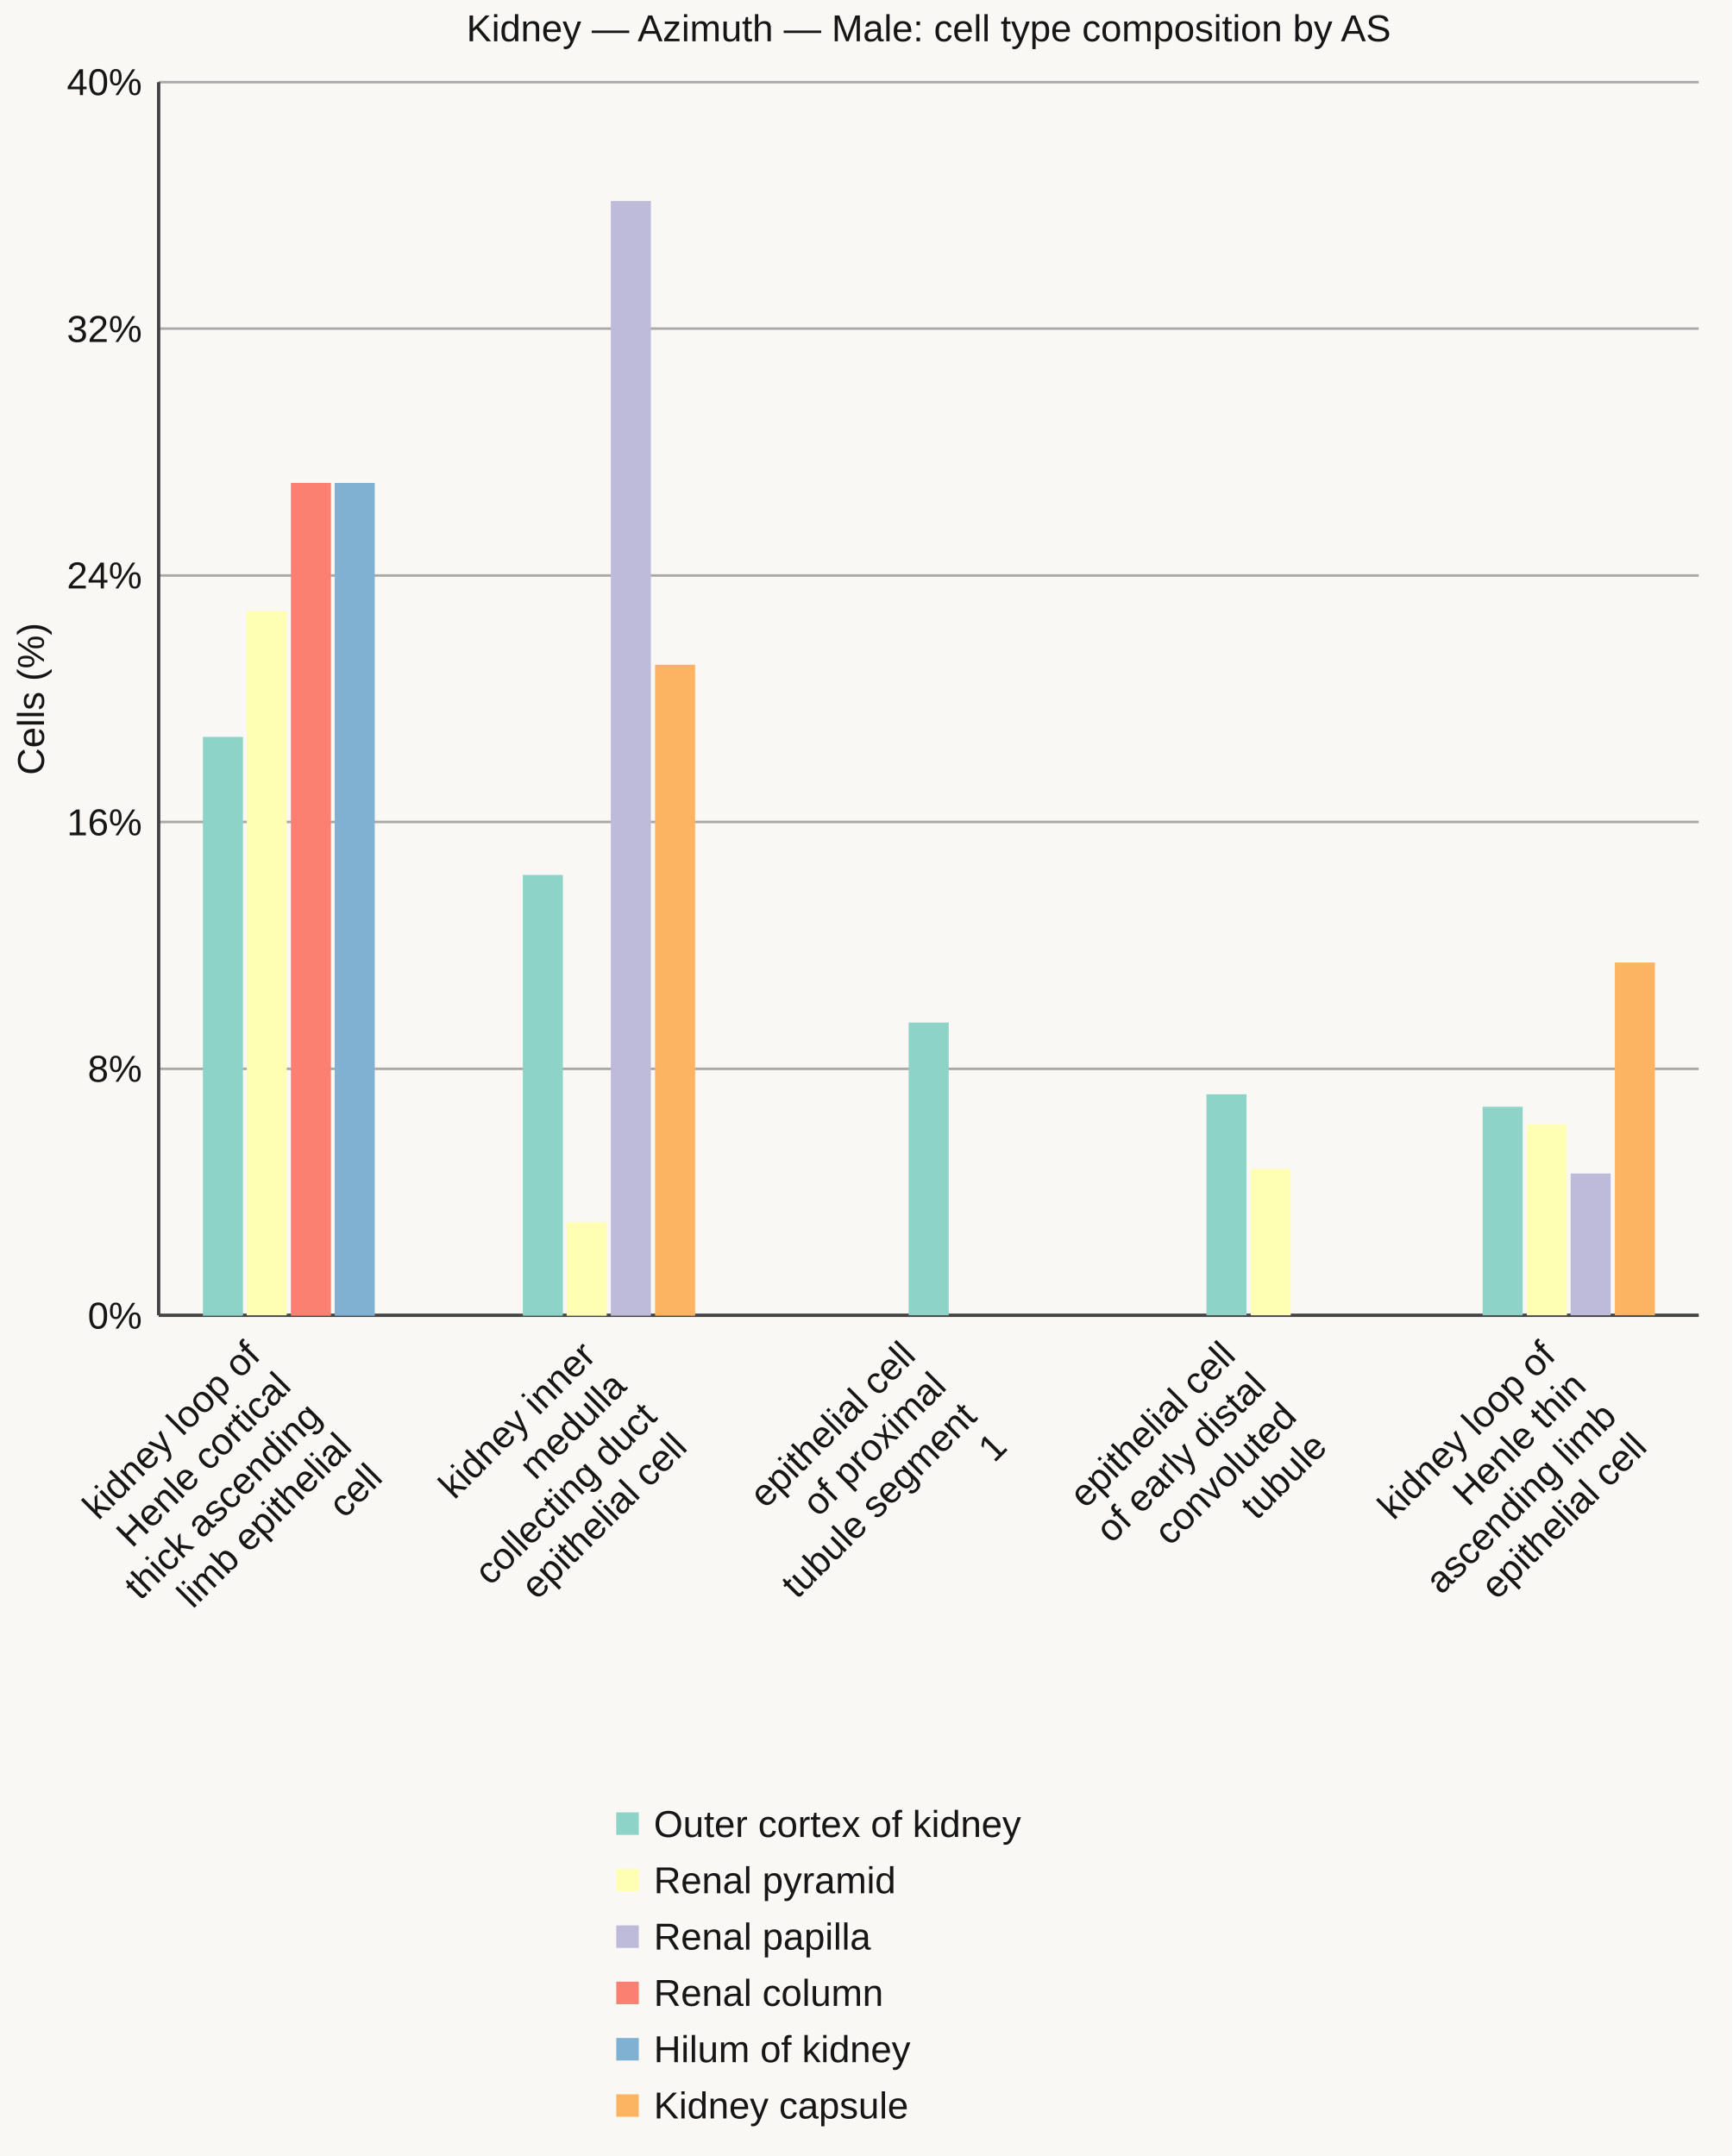
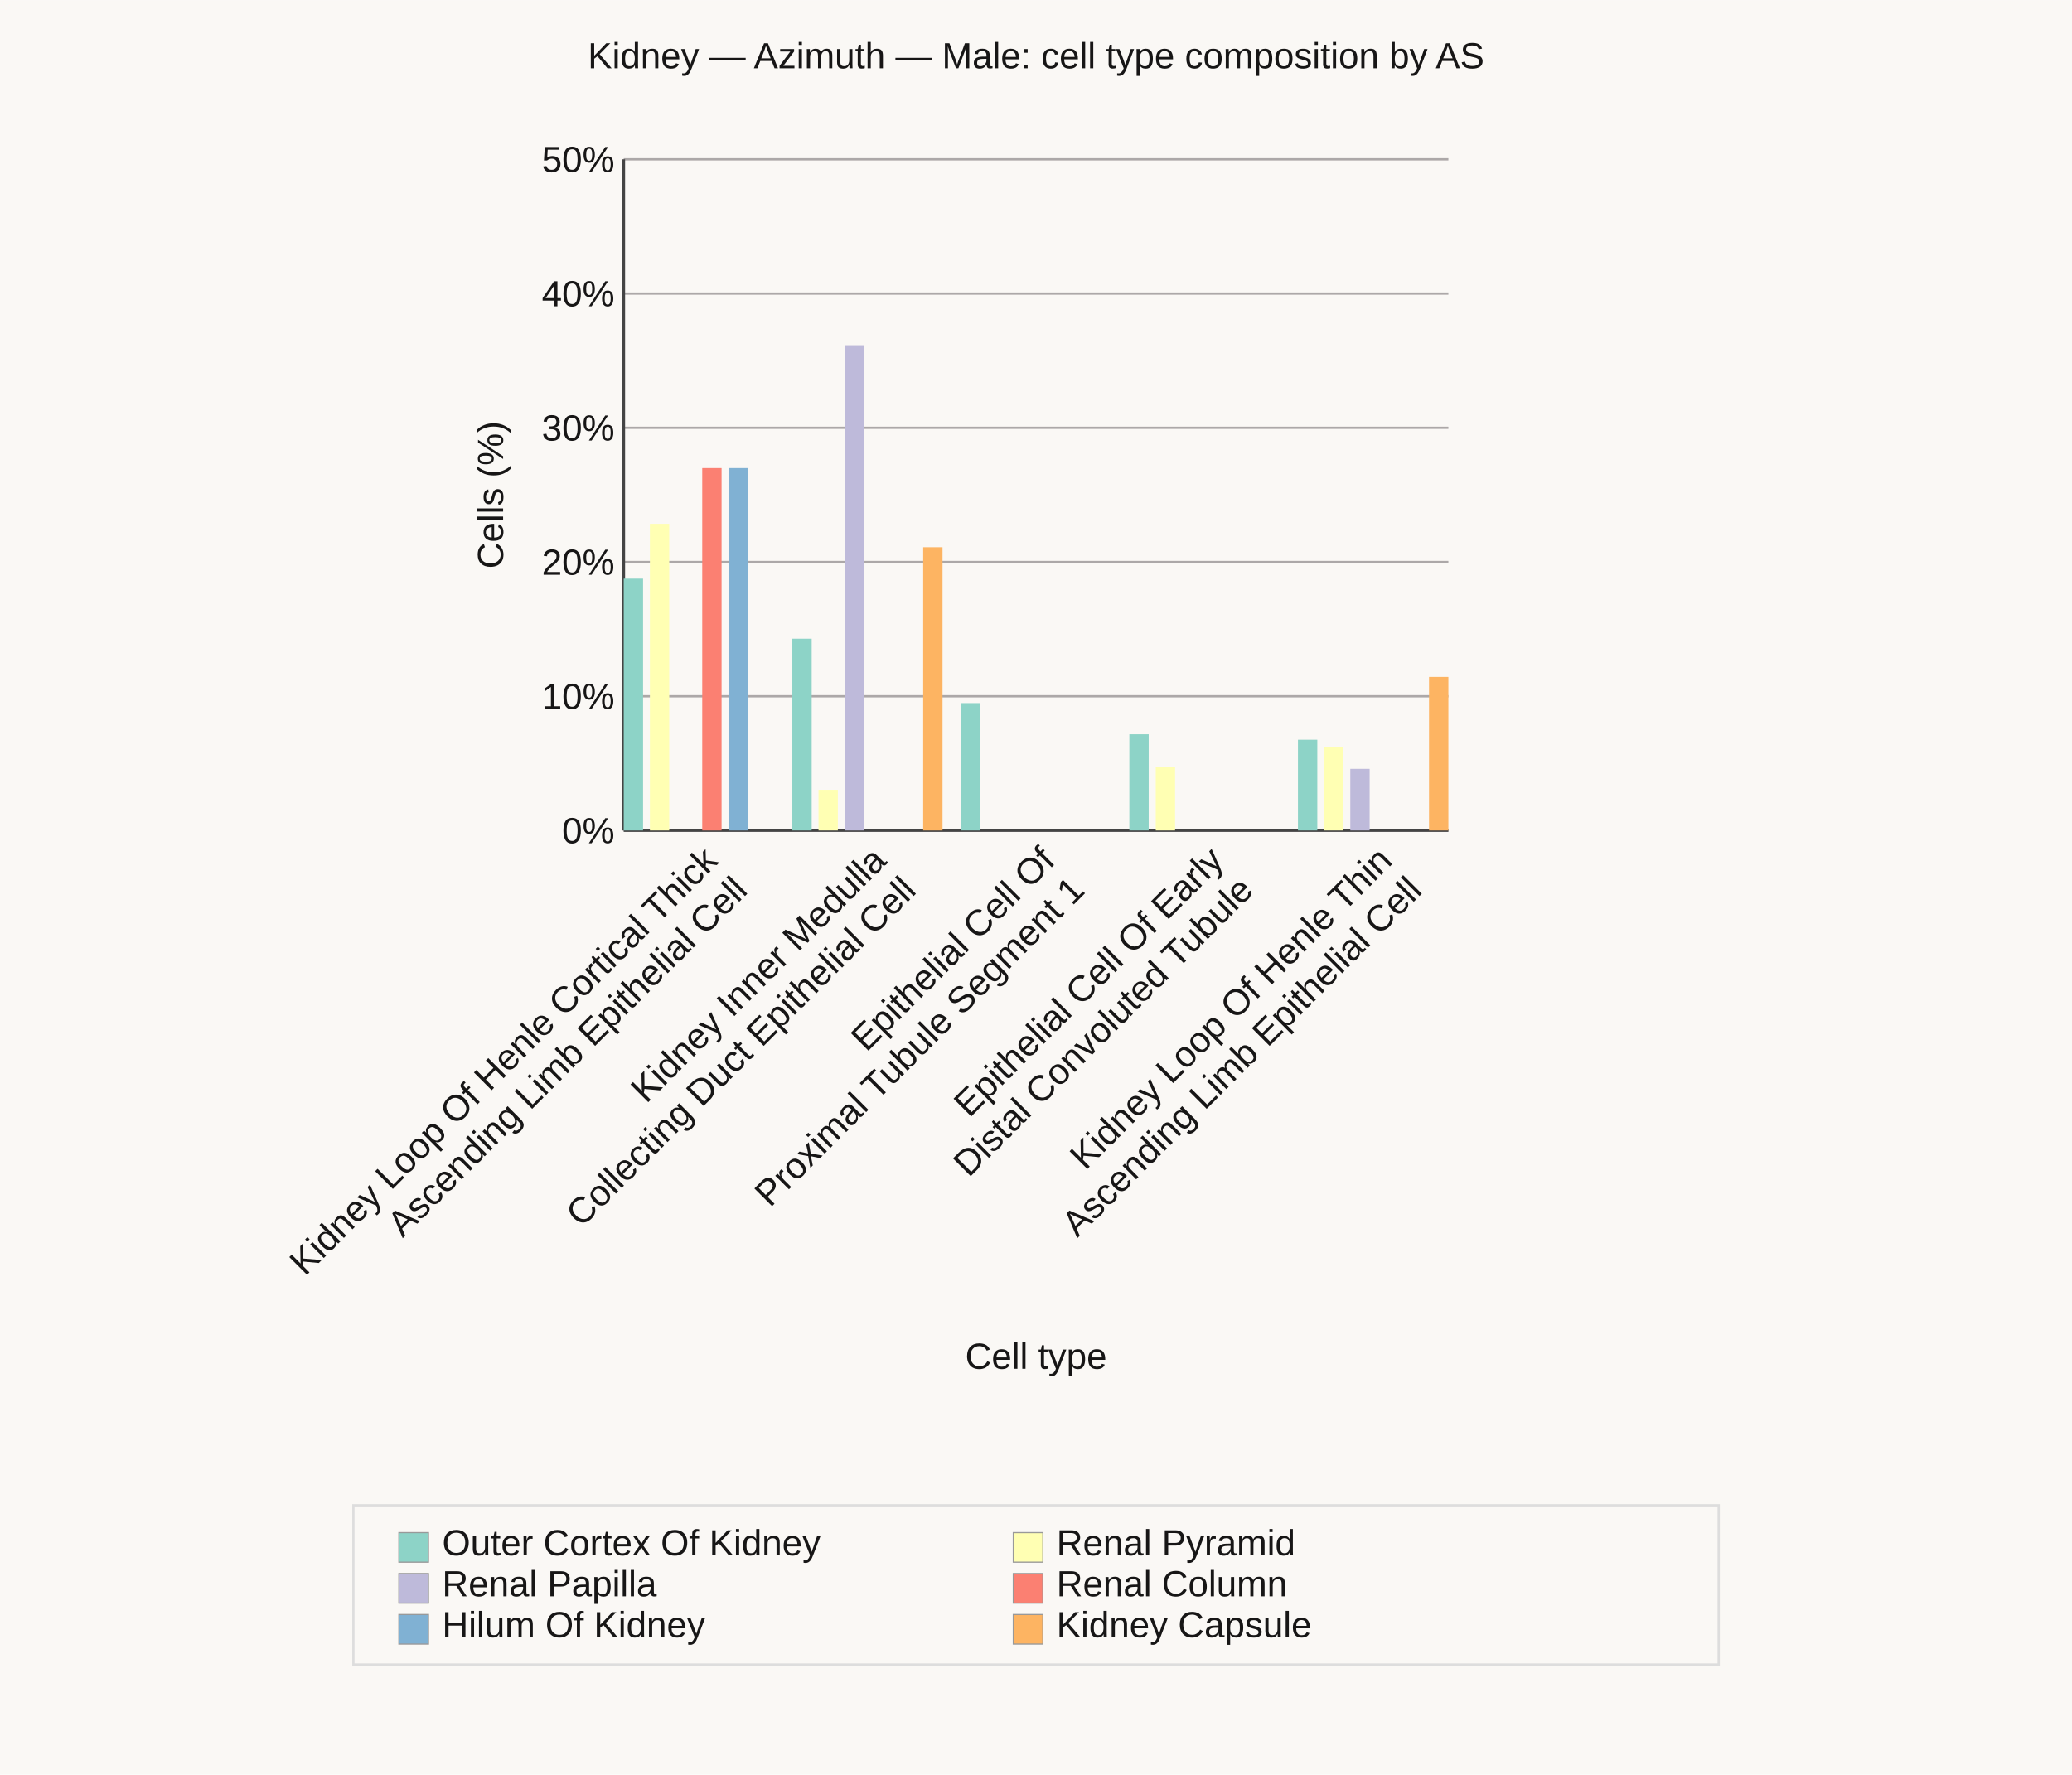
- <svg xmlns="http://www.w3.org/2000/svg" viewBox="0 0 415.2 517.0" width="1.384in" height="1.723in" font-family="BentonSans-Book, 'BentonSans Book', 'Benton Sans', Arial, Helvetica, sans-serif">
-   <rect x="0" y="0" width="415.2" height="517.0" fill="#FAF8F5" />
-   <g transform="translate(0.0 0)">
-     <text x="222.6" y="9.9" font-size="9.00" font-family="BentonSans-Bold, 'BentonSans Bold', 'Benton Sans', Arial, Helvetica, sans-serif" fill="#171616" text-anchor="middle">Kidney — Azimuth — Male: cell type composition by AS</text>
-     <line x1="38.0" y1="315.4" x2="407.2" y2="315.4" stroke="#ACA8A8" stroke-width="0.60" />
-     <text x="34.0" y="318.6" font-size="9.00" fill="#171616" text-anchor="end">0%</text>
-     <line x1="38.0" y1="256.3" x2="407.2" y2="256.3" stroke="#ACA8A8" stroke-width="0.60" />
-     <text x="34.0" y="259.4" font-size="9.00" fill="#171616" text-anchor="end">8%</text>
-     <line x1="38.0" y1="197.1" x2="407.2" y2="197.1" stroke="#ACA8A8" stroke-width="0.60" />
-     <text x="34.0" y="200.3" font-size="9.00" fill="#171616" text-anchor="end">16%</text>
-     <line x1="38.0" y1="138.0" x2="407.2" y2="138.0" stroke="#ACA8A8" stroke-width="0.60" />
-     <text x="34.0" y="141.1" font-size="9.00" fill="#171616" text-anchor="end">24%</text>
-     <line x1="38.0" y1="78.8" x2="407.2" y2="78.8" stroke="#ACA8A8" stroke-width="0.60" />
-     <text x="34.0" y="82.0" font-size="9.00" fill="#171616" text-anchor="end">32%</text>
-     <line x1="38.0" y1="19.7" x2="407.2" y2="19.7" stroke="#ACA8A8" stroke-width="0.60" />
-     <text x="34.0" y="22.8" font-size="9.00" fill="#171616" text-anchor="end">40%</text>
-     <text x="10.5" y="167.6" font-size="9.00" fill="#171616" text-anchor="middle" transform="rotate(-90 10.5 167.6)">Cells (%)</text>
-     <line x1="38.0" y1="19.7" x2="38.0" y2="315.4" stroke="#444444" stroke-width="0.80" />
-     <line x1="38.0" y1="315.4" x2="407.2" y2="315.4" stroke="#444444" stroke-width="0.80" />
-     <rect x="48.6" y="176.7" width="9.6" height="138.8" fill="#8dd3c7" />
-     <rect x="59.1" y="146.5" width="9.6" height="168.9" fill="#ffffb3" />
-     <rect x="69.7" y="115.8" width="9.6" height="199.7" fill="#fb8072" />
-     <rect x="80.2" y="115.8" width="9.6" height="199.7" fill="#80b1d3" />
-     <g transform="translate(57.7 320.4) rotate(-45)">
-       <text x="0" y="7.2" font-size="9.00" fill="#171616" text-anchor="end">kidney loop of</text>
-       <text x="0" y="17.6" font-size="9.00" fill="#171616" text-anchor="end">Henle cortical</text>
-       <text x="0" y="27.9" font-size="9.00" fill="#171616" text-anchor="end">thick ascending</text>
-       <text x="0" y="38.2" font-size="9.00" fill="#171616" text-anchor="end">limb epithelial</text>
-       <text x="0" y="48.6" font-size="9.00" fill="#171616" text-anchor="end">cell</text>
-     </g>
-     <rect x="125.3" y="209.8" width="9.6" height="105.7" fill="#8dd3c7" />
-     <rect x="135.8" y="293.1" width="9.6" height="22.4" fill="#ffffb3" />
-     <rect x="146.4" y="48.2" width="9.6" height="267.3" fill="#bebada" />
-     <rect x="157.0" y="159.4" width="9.6" height="156.1" fill="#fdb462" />
-     <g transform="translate(138.1 320.4) rotate(-45)">
-       <text x="0" y="7.2" font-size="9.00" fill="#171616" text-anchor="end">kidney inner</text>
-       <text x="0" y="17.6" font-size="9.00" fill="#171616" text-anchor="end">medulla</text>
-       <text x="0" y="27.9" font-size="9.00" fill="#171616" text-anchor="end">collecting duct</text>
-       <text x="0" y="38.2" font-size="9.00" fill="#171616" text-anchor="end">epithelial cell</text>
-     </g>
-     <rect x="217.8" y="245.2" width="9.6" height="70.2" fill="#8dd3c7" />
-     <g transform="translate(214.8 320.4) rotate(-45)">
-       <text x="0" y="7.2" font-size="9.00" fill="#171616" text-anchor="end">epithelial cell</text>
-       <text x="0" y="17.6" font-size="9.00" fill="#171616" text-anchor="end">of proximal</text>
-       <text x="0" y="27.9" font-size="9.00" fill="#171616" text-anchor="end">tubule segment</text>
-       <text x="0" y="38.2" font-size="9.00" fill="#171616" text-anchor="end">1</text>
-     </g>
-     <rect x="289.2" y="262.4" width="9.6" height="53.0" fill="#8dd3c7" />
-     <rect x="299.8" y="280.3" width="9.6" height="35.1" fill="#ffffb3" />
-     <g transform="translate(291.5 320.4) rotate(-45)">
-       <text x="0" y="7.2" font-size="9.00" fill="#171616" text-anchor="end">epithelial cell</text>
-       <text x="0" y="17.6" font-size="9.00" fill="#171616" text-anchor="end">of early distal</text>
-       <text x="0" y="27.9" font-size="9.00" fill="#171616" text-anchor="end">convoluted</text>
-       <text x="0" y="38.2" font-size="9.00" fill="#171616" text-anchor="end">tubule</text>
-     </g>
-     <rect x="355.4" y="265.4" width="9.6" height="50.0" fill="#8dd3c7" />
-     <rect x="366.0" y="269.7" width="9.6" height="45.7" fill="#ffffb3" />
-     <rect x="376.5" y="281.4" width="9.6" height="34.0" fill="#bebada" />
-     <rect x="387.1" y="230.8" width="9.6" height="84.6" fill="#fdb462" />
-     <g transform="translate(368.2 320.4) rotate(-45)">
-       <text x="0" y="7.2" font-size="9.00" fill="#171616" text-anchor="end">kidney loop of</text>
-       <text x="0" y="17.6" font-size="9.00" fill="#171616" text-anchor="end">Henle thin</text>
-       <text x="0" y="27.9" font-size="9.00" fill="#171616" text-anchor="end">ascending limb</text>
-       <text x="0" y="38.2" font-size="9.00" fill="#171616" text-anchor="end">epithelial cell</text>
-     </g>
+ <svg xmlns="http://www.w3.org/2000/svg" viewBox="0 0 910.554 780" width="3.035in" height="2.6in" font-family="BentonSans-Book, 'BentonSans Book', 'Benton Sans', Arial, Helvetica, sans-serif">
+   <rect x="0" y="0" width="910.554" height="780" fill="#FAF8F5" />
+   <text x="455.3" y="30" font-size="16.00" font-family="BentonSans-Bold, 'BentonSans Bold', 'Benton Sans', Arial, Helvetica, sans-serif" fill="#171616" text-anchor="middle">Kidney — Azimuth — Male: cell type composition by AS</text>
+   <line x1="274.1" y1="365.0" x2="636.5" y2="365.0" stroke="#ACA8A8" stroke-width="1" />
+   <text x="270.1" y="370.6" font-size="16.00" fill="#171616" text-anchor="end">0%</text>
+   <line x1="274.1" y1="306.0" x2="636.5" y2="306.0" stroke="#ACA8A8" stroke-width="1" />
+   <text x="270.1" y="311.6" font-size="16.00" fill="#171616" text-anchor="end">10%</text>
+   <line x1="274.1" y1="247.0" x2="636.5" y2="247.0" stroke="#ACA8A8" stroke-width="1" />
+   <text x="270.1" y="252.6" font-size="16.00" fill="#171616" text-anchor="end">20%</text>
+   <line x1="274.1" y1="188.0" x2="636.5" y2="188.0" stroke="#ACA8A8" stroke-width="1" />
+   <text x="270.1" y="193.6" font-size="16.00" fill="#171616" text-anchor="end">30%</text>
+   <line x1="274.1" y1="129.0" x2="636.5" y2="129.0" stroke="#ACA8A8" stroke-width="1" />
+   <text x="270.1" y="134.6" font-size="16.00" fill="#171616" text-anchor="end">40%</text>
+   <line x1="274.1" y1="70.0" x2="636.5" y2="70.0" stroke="#ACA8A8" stroke-width="1" />
+   <text x="270.1" y="75.6" font-size="16.00" fill="#171616" text-anchor="end">50%</text>
+   <text x="221.1" y="217.5" font-size="16.00" fill="#171616" text-anchor="middle" transform="rotate(-90 221.1 217.5)">Cells (%)</text>
+   <line x1="274.1" y1="70.0" x2="274.1" y2="365.0" stroke="#444444" stroke-width="1.2" />
+   <line x1="274.1" y1="365.0" x2="636.5" y2="365.0" stroke="#444444" stroke-width="1.2" />
+   <rect x="274.1" y="254.3" width="8.5" height="110.7" fill="#8dd3c7" />
+   <rect x="285.6" y="230.2" width="8.5" height="134.8" fill="#ffffb3" />
+   <rect x="308.6" y="205.7" width="8.5" height="159.3" fill="#fb8072" />
+   <rect x="320.2" y="205.7" width="8.5" height="159.3" fill="#80b1d3" />
+   <g transform="translate(307.1 370.0) rotate(-45)">
+     <text x="0" y="12.8" font-size="16.00" fill="#171616" text-anchor="end">Kidney Loop Of Henle Cortical Thick</text>
+     <text x="0" y="31.2" font-size="16.00" fill="#171616" text-anchor="end">Ascending Limb Epithelial Cell</text>
  </g>
-   <g transform="translate(142.3 425.2)">
-     <rect x="5.4" y="9.4" width="5.4" height="5.4" fill="#8dd3c7" />
-     <text x="14.4" y="15.3" font-size="9.00" fill="#171616">Outer cortex of kidney</text>
-     <rect x="5.4" y="22.9" width="5.4" height="5.4" fill="#ffffb3" />
-     <text x="14.4" y="28.8" font-size="9.00" fill="#171616">Renal pyramid</text>
-     <rect x="5.4" y="36.5" width="5.4" height="5.4" fill="#bebada" />
-     <text x="14.4" y="42.3" font-size="9.00" fill="#171616">Renal papilla</text>
-     <rect x="5.4" y="50.0" width="5.4" height="5.4" fill="#fb8072" />
-     <text x="14.4" y="55.8" font-size="9.00" fill="#171616">Renal column</text>
-     <rect x="5.4" y="63.5" width="5.4" height="5.4" fill="#80b1d3" />
-     <text x="14.4" y="69.3" font-size="9.00" fill="#171616">Hilum of kidney</text>
-     <rect x="5.4" y="77.0" width="5.4" height="5.4" fill="#fdb462" />
-     <text x="14.4" y="82.8" font-size="9.00" fill="#171616">Kidney capsule</text>
+   <rect x="348.2" y="280.7" width="8.5" height="84.3" fill="#8dd3c7" />
+   <rect x="359.7" y="347.1" width="8.5" height="17.9" fill="#ffffb3" />
+   <rect x="371.2" y="151.7" width="8.5" height="213.3" fill="#bebada" />
+   <rect x="405.7" y="240.5" width="8.5" height="124.5" fill="#fdb462" />
+   <g transform="translate(381.2 370.0) rotate(-45)">
+     <text x="0" y="12.8" font-size="16.00" fill="#171616" text-anchor="end">Kidney Inner Medulla</text>
+     <text x="0" y="31.2" font-size="16.00" fill="#171616" text-anchor="end">Collecting Duct Epithelial Cell</text>
  </g>
+   <rect x="422.3" y="309.0" width="8.5" height="56.0" fill="#8dd3c7" />
+   <g transform="translate(455.3 370.0) rotate(-45)">
+     <text x="0" y="12.8" font-size="16.00" fill="#171616" text-anchor="end">Epithelial Cell Of</text>
+     <text x="0" y="31.2" font-size="16.00" fill="#171616" text-anchor="end">Proximal Tubule Segment 1</text>
+   </g>
+   <rect x="496.3" y="322.7" width="8.5" height="42.3" fill="#8dd3c7" />
+   <rect x="507.9" y="337.0" width="8.5" height="28.0" fill="#ffffb3" />
+   <g transform="translate(529.4 370.0) rotate(-45)">
+     <text x="0" y="12.8" font-size="16.00" fill="#171616" text-anchor="end">Epithelial Cell Of Early</text>
+     <text x="0" y="31.2" font-size="16.00" fill="#171616" text-anchor="end">Distal Convoluted Tubule</text>
+   </g>
+   <rect x="570.4" y="325.1" width="8.5" height="39.9" fill="#8dd3c7" />
+   <rect x="581.9" y="328.5" width="8.5" height="36.5" fill="#ffffb3" />
+   <rect x="593.4" y="337.9" width="8.5" height="27.1" fill="#bebada" />
+   <rect x="628.0" y="297.5" width="8.5" height="67.5" fill="#fdb462" />
+   <g transform="translate(603.5 370.0) rotate(-45)">
+     <text x="0" y="12.8" font-size="16.00" fill="#171616" text-anchor="end">Kidney Loop Of Henle Thin</text>
+     <text x="0" y="31.2" font-size="16.00" fill="#171616" text-anchor="end">Ascending Limb Epithelial Cell</text>
+   </g>
+   <text x="455.3" y="601.6" font-size="16.00" fill="#171616" text-anchor="middle">Cell type</text>
+   <rect x="155.3" y="661.6" width="600.0" height="70" fill="#FAF8F5" stroke="#dddddd" stroke-width="1" />
+   <rect x="175.3" y="673.6" width="13" height="13" fill="#8dd3c7" stroke="#999999" stroke-width="0.5" />
+   <text x="194.3" y="683.6" font-size="16.00" fill="#171616" text-anchor="start">Outer Cortex Of Kidney</text>
+   <rect x="445.3" y="673.6" width="13" height="13" fill="#ffffb3" stroke="#999999" stroke-width="0.5" />
+   <text x="464.3" y="683.6" font-size="16.00" fill="#171616" text-anchor="start">Renal Pyramid</text>
+   <rect x="175.3" y="691.6" width="13" height="13" fill="#bebada" stroke="#999999" stroke-width="0.5" />
+   <text x="194.3" y="701.6" font-size="16.00" fill="#171616" text-anchor="start">Renal Papilla</text>
+   <rect x="445.3" y="691.6" width="13" height="13" fill="#fb8072" stroke="#999999" stroke-width="0.5" />
+   <text x="464.3" y="701.6" font-size="16.00" fill="#171616" text-anchor="start">Renal Column</text>
+   <rect x="175.3" y="709.6" width="13" height="13" fill="#80b1d3" stroke="#999999" stroke-width="0.5" />
+   <text x="194.3" y="719.6" font-size="16.00" fill="#171616" text-anchor="start">Hilum Of Kidney</text>
+   <rect x="445.3" y="709.6" width="13" height="13" fill="#fdb462" stroke="#999999" stroke-width="0.5" />
+   <text x="464.3" y="719.6" font-size="16.00" fill="#171616" text-anchor="start">Kidney Capsule</text>
</svg>
